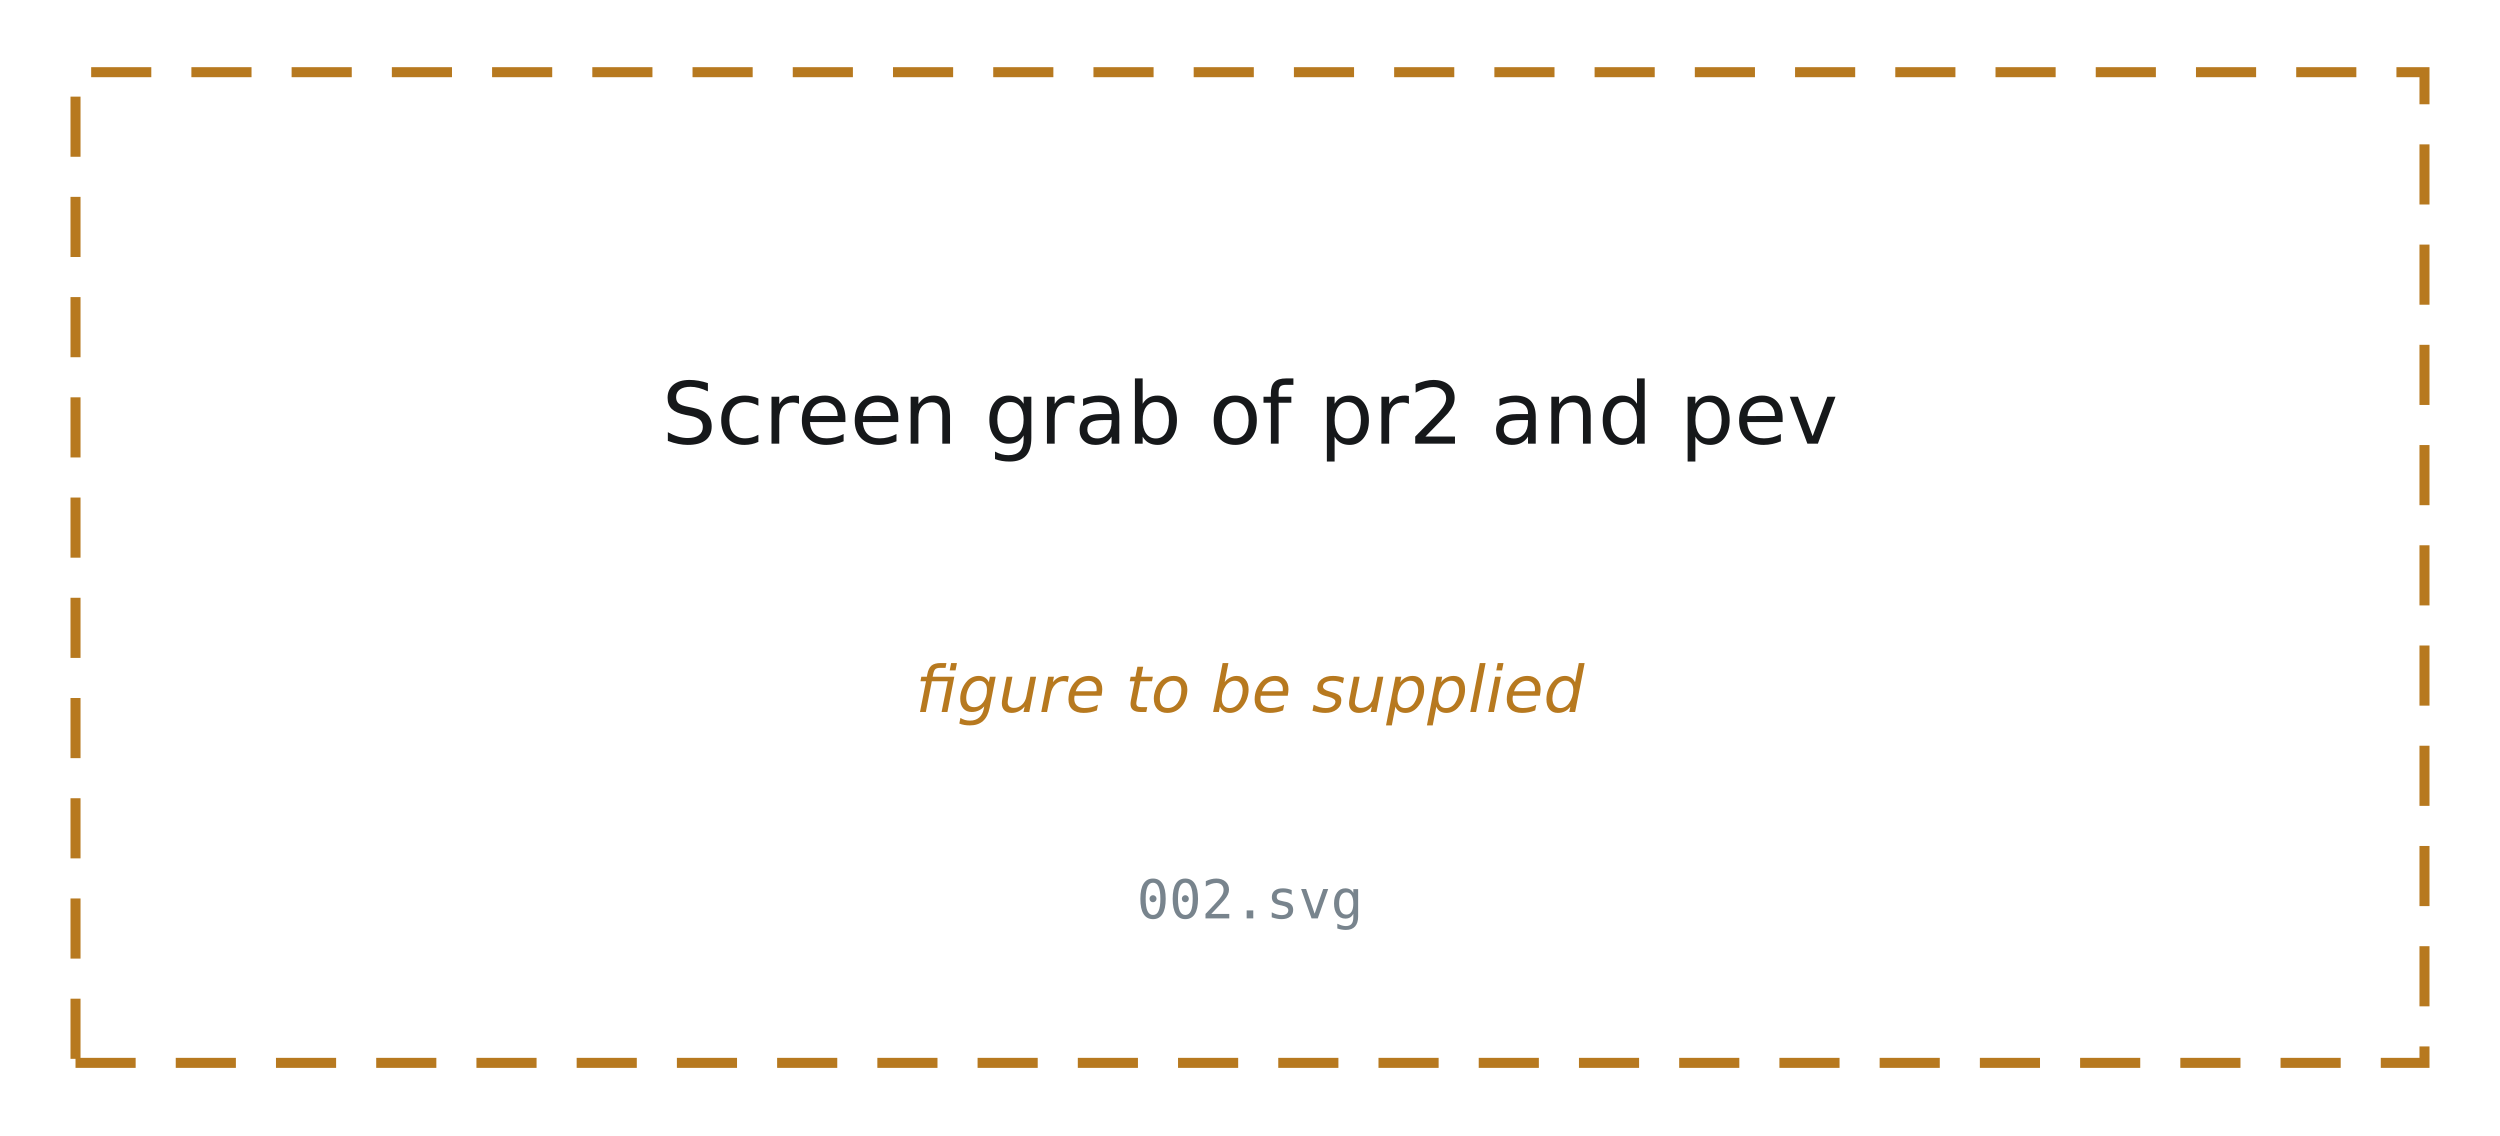
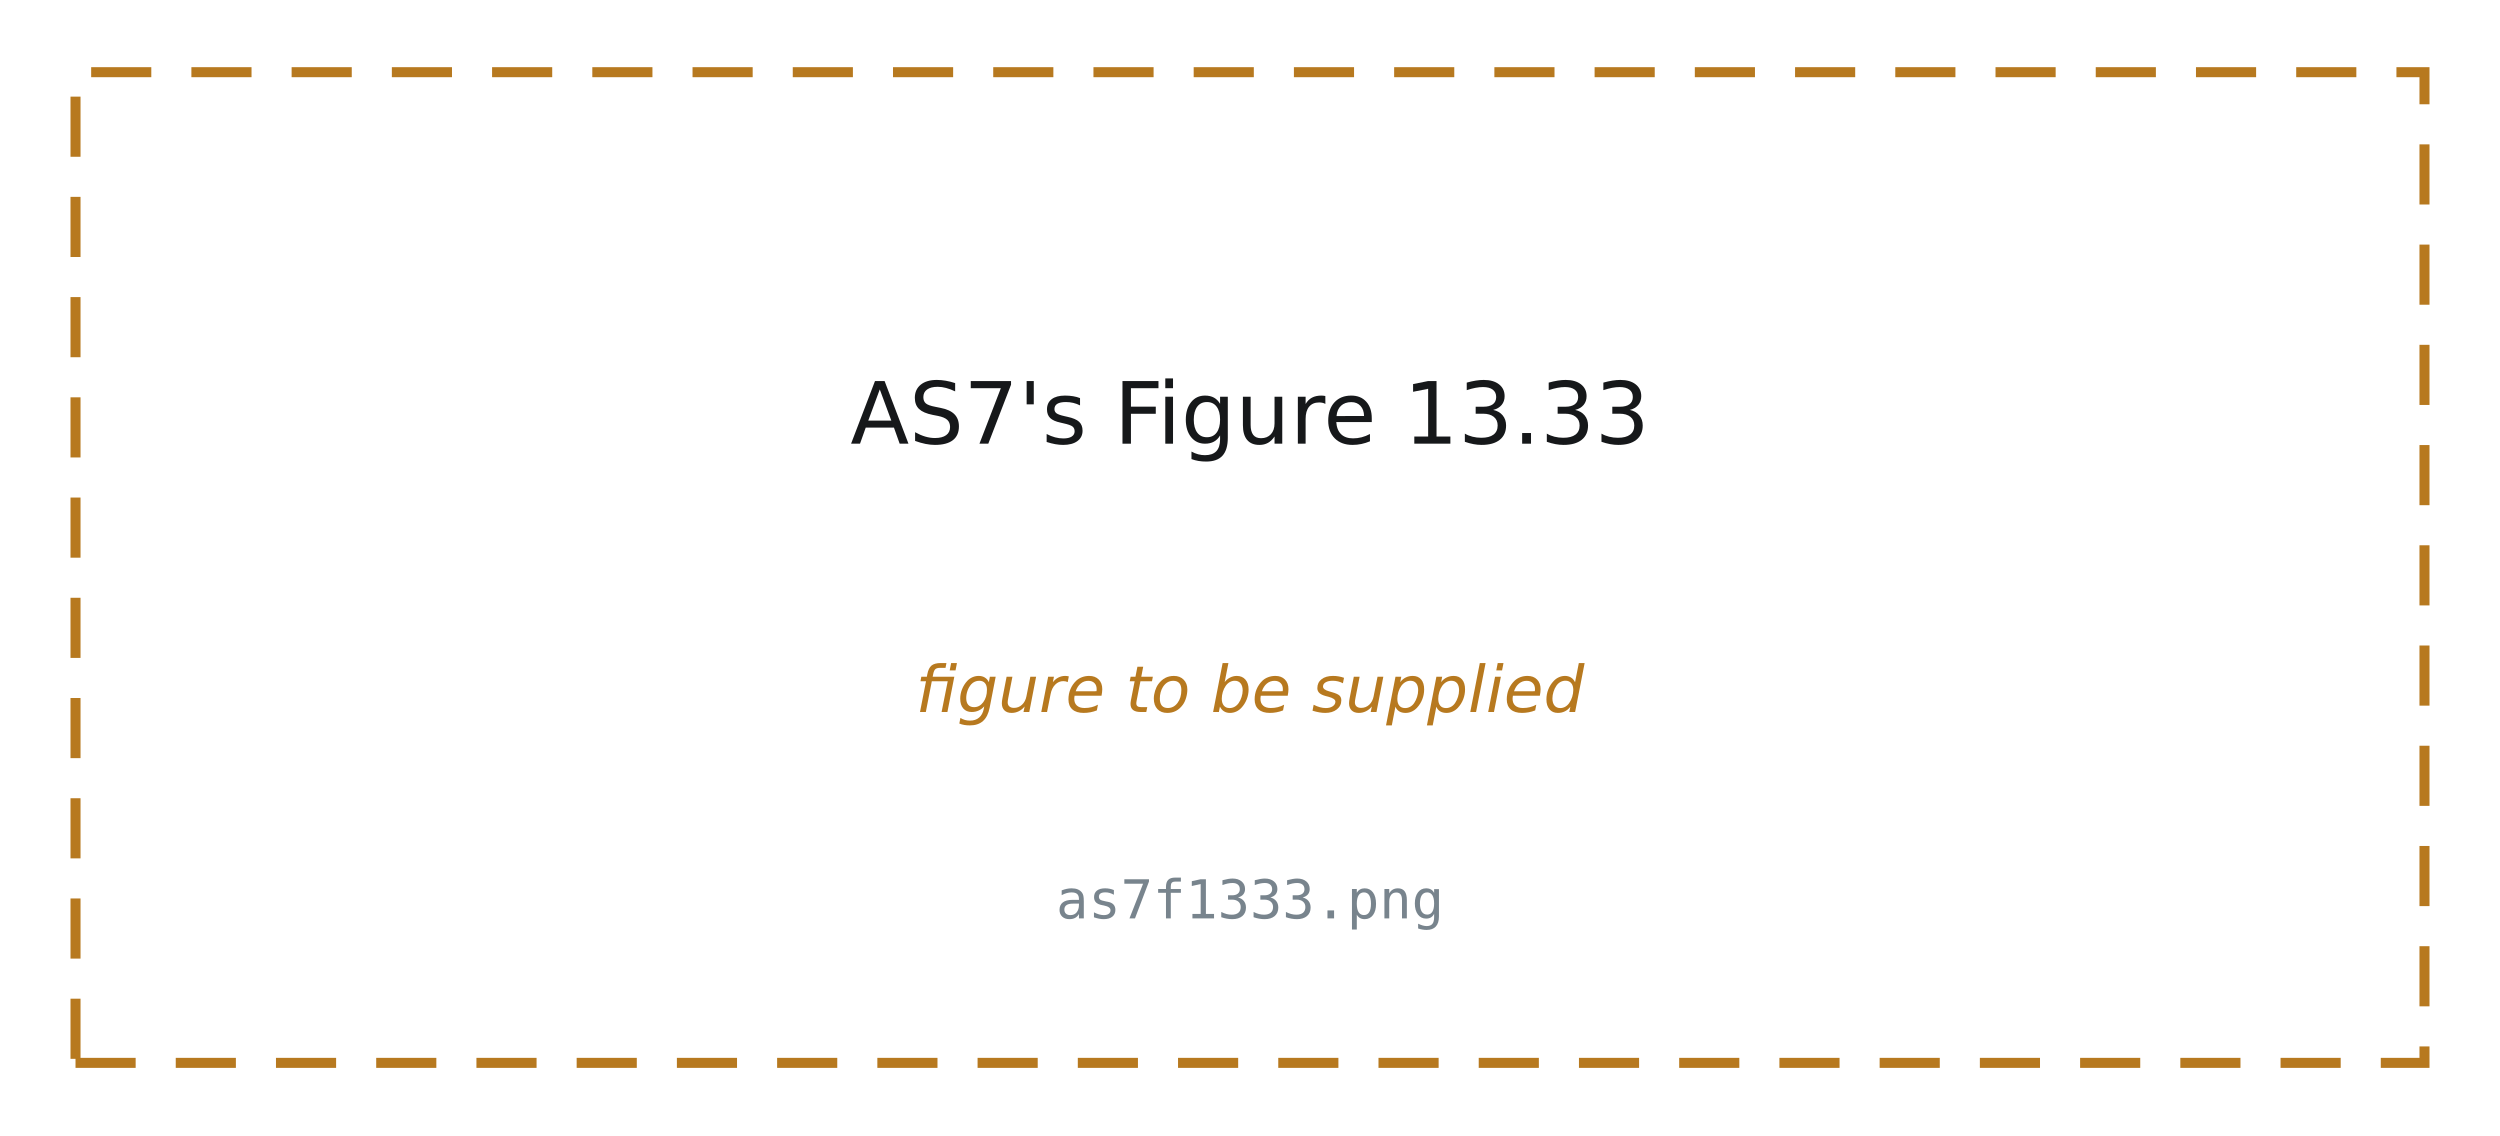
<svg xmlns="http://www.w3.org/2000/svg" xmlns:xlink="http://www.w3.org/1999/xlink" width="349.2pt" height="158.544pt" viewBox="0 0 349.2 158.544" version="1.1">
  <defs>
    <style type="text/css">*{stroke-linejoin: round; stroke-linecap: butt}</style>
  </defs>
  <g id="figure_1">
    <g id="patch_1">
      <path d="M 0 158.544  L 349.2 158.544  L 349.2 0  L 0 0  L 0 158.544  z " style="fill: none" />
    </g>
    <g id="axes_1">
      <g id="patch_2">
-         <path d="M 10.548 148.461  L 338.652 148.461  L 338.652 10.083  L 10.548 10.083  L 10.548 148.461  z " clip-path="url(#pfcc9390177)" style="fill: none; stroke-dasharray: 8.4,5.6; stroke-dashoffset: 0; stroke: #b7791f; stroke-width: 1.4; stroke-linejoin: miter" />
+         <path d="M 10.548 148.461  L 338.652 148.461  L 338.652 10.083  L 10.548 10.083  L 10.548 148.461  z " clip-path="url(#p3599f8d416)" style="fill: none; stroke-dasharray: 8.4,5.6; stroke-dashoffset: 0; stroke: #b7791f; stroke-width: 1.4; stroke-linejoin: miter" />
      </g>
      <g id="text_1">
-         <g style="fill: #16181a" transform="translate(92.45812 61.97472) scale(0.12 -0.12)">
+         <g style="fill: #16181a" transform="translate(118.785 61.97472) scale(0.12 -0.12)">
          <defs>
+             <path id="DejaVuSans-24" d="M 2188 4044  L 1331 1722  L 3047 1722  L 2188 4044  z M 1831 4666  L 2547 4666  L 4325 0  L 3669 0  L 3244 1197  L 1141 1197  L 716 0  L 50 0  L 1831 4666  z " transform="scale(0.015625)" />
            <path id="DejaVuSans-36" d="M 3425 4513  L 3425 3897  Q 3066 4069 2747 4153  Q 2428 4238 2131 4238  Q 1616 4238 1336 4038  Q 1056 3838 1056 3469  Q 1056 3159 1242 3001  Q 1428 2844 1947 2747  L 2328 2669  Q 3034 2534 3370 2195  Q 3706 1856 3706 1288  Q 3706 609 3251 259  Q 2797 -91 1919 -91  Q 1588 -91 1214 -16  Q 841 59 441 206  L 441 856  Q 825 641 1194 531  Q 1563 422 1919 422  Q 2459 422 2753 634  Q 3047 847 3047 1241  Q 3047 1584 2836 1778  Q 2625 1972 2144 2069  L 1759 2144  Q 1053 2284 737 2584  Q 422 2884 422 3419  Q 422 4038 858 4394  Q 1294 4750 2059 4750  Q 2388 4750 2728 4690  Q 3069 4631 3425 4513  z " transform="scale(0.015625)" />
-             <path id="DejaVuSans-46" d="M 3122 3366  L 3122 2828  Q 2878 2963 2633 3030  Q 2388 3097 2138 3097  Q 1578 3097 1268 2742  Q 959 2388 959 1747  Q 959 1106 1268 751  Q 1578 397 2138 397  Q 2388 397 2633 464  Q 2878 531 3122 666  L 3122 134  Q 2881 22 2623 -34  Q 2366 -91 2075 -91  Q 1284 -91 818 406  Q 353 903 353 1747  Q 353 2603 823 3093  Q 1294 3584 2113 3584  Q 2378 3584 2631 3529  Q 2884 3475 3122 3366  z " transform="scale(0.015625)" />
+             <path id="DejaVuSans-1a" d="M 525 4666  L 3525 4666  L 3525 4397  L 1831 0  L 1172 0  L 2766 4134  L 525 4134  L 525 4666  z " transform="scale(0.015625)" />
+             <path id="DejaVuSans-a" d="M 1147 4666  L 1147 2931  L 616 2931  L 616 4666  L 1147 4666  z " transform="scale(0.015625)" />
+             <path id="DejaVuSans-56" d="M 2834 3397  L 2834 2853  Q 2591 2978 2328 3040  Q 2066 3103 1784 3103  Q 1356 3103 1142 2972  Q 928 2841 928 2578  Q 928 2378 1081 2264  Q 1234 2150 1697 2047  L 1894 2003  Q 2506 1872 2764 1633  Q 3022 1394 3022 966  Q 3022 478 2636 193  Q 2250 -91 1575 -91  Q 1294 -91 989 -36  Q 684 19 347 128  L 347 722  Q 666 556 975 473  Q 1284 391 1588 391  Q 1994 391 2212 530  Q 2431 669 2431 922  Q 2431 1156 2273 1281  Q 2116 1406 1581 1522  L 1381 1569  Q 847 1681 609 1914  Q 372 2147 372 2553  Q 372 3047 722 3315  Q 1072 3584 1716 3584  Q 2034 3584 2315 3537  Q 2597 3491 2834 3397  z " transform="scale(0.015625)" />
+             <path id="DejaVuSans-3" transform="scale(0.015625)" />
+             <path id="DejaVuSans-29" d="M 628 4666  L 3309 4666  L 3309 4134  L 1259 4134  L 1259 2759  L 3109 2759  L 3109 2228  L 1259 2228  L 1259 0  L 628 0  L 628 4666  z " transform="scale(0.015625)" />
+             <path id="DejaVuSans-4c" d="M 603 3500  L 1178 3500  L 1178 0  L 603 0  L 603 3500  z M 603 4863  L 1178 4863  L 1178 4134  L 603 4134  L 603 4863  z " transform="scale(0.015625)" />
+             <path id="DejaVuSans-4a" d="M 2906 1791  Q 2906 2416 2648 2759  Q 2391 3103 1925 3103  Q 1463 3103 1205 2759  Q 947 2416 947 1791  Q 947 1169 1205 825  Q 1463 481 1925 481  Q 2391 481 2648 825  Q 2906 1169 2906 1791  z M 3481 434  Q 3481 -459 3084 -895  Q 2688 -1331 1869 -1331  Q 1566 -1331 1297 -1286  Q 1028 -1241 775 -1147  L 775 -588  Q 1028 -725 1275 -790  Q 1522 -856 1778 -856  Q 2344 -856 2625 -561  Q 2906 -266 2906 331  L 2906 616  Q 2728 306 2450 153  Q 2172 0 1784 0  Q 1141 0 747 490  Q 353 981 353 1791  Q 353 2603 747 3093  Q 1141 3584 1784 3584  Q 2172 3584 2450 3431  Q 2728 3278 2906 2969  L 2906 3500  L 3481 3500  L 3481 434  z " transform="scale(0.015625)" />
+             <path id="DejaVuSans-58" d="M 544 1381  L 544 3500  L 1119 3500  L 1119 1403  Q 1119 906 1312 657  Q 1506 409 1894 409  Q 2359 409 2629 706  Q 2900 1003 2900 1516  L 2900 3500  L 3475 3500  L 3475 0  L 2900 0  L 2900 538  Q 2691 219 2414 64  Q 2138 -91 1772 -91  Q 1169 -91 856 284  Q 544 659 544 1381  z M 1991 3584  L 1991 3584  z " transform="scale(0.015625)" />
            <path id="DejaVuSans-55" d="M 2631 2963  Q 2534 3019 2420 3045  Q 2306 3072 2169 3072  Q 1681 3072 1420 2755  Q 1159 2438 1159 1844  L 1159 0  L 581 0  L 581 3500  L 1159 3500  L 1159 2956  Q 1341 3275 1631 3429  Q 1922 3584 2338 3584  Q 2397 3584 2469 3576  Q 2541 3569 2628 3553  L 2631 2963  z " transform="scale(0.015625)" />
            <path id="DejaVuSans-48" d="M 3597 1894  L 3597 1613  L 953 1613  Q 991 1019 1311 708  Q 1631 397 2203 397  Q 2534 397 2845 478  Q 3156 559 3463 722  L 3463 178  Q 3153 47 2828 -22  Q 2503 -91 2169 -91  Q 1331 -91 842 396  Q 353 884 353 1716  Q 353 2575 817 3079  Q 1281 3584 2069 3584  Q 2775 3584 3186 3129  Q 3597 2675 3597 1894  z M 3022 2063  Q 3016 2534 2758 2815  Q 2500 3097 2075 3097  Q 1594 3097 1305 2825  Q 1016 2553 972 2059  L 3022 2063  z " transform="scale(0.015625)" />
-             <path id="DejaVuSans-51" d="M 3513 2113  L 3513 0  L 2938 0  L 2938 2094  Q 2938 2591 2744 2837  Q 2550 3084 2163 3084  Q 1697 3084 1428 2787  Q 1159 2491 1159 1978  L 1159 0  L 581 0  L 581 3500  L 1159 3500  L 1159 2956  Q 1366 3272 1645 3428  Q 1925 3584 2291 3584  Q 2894 3584 3203 3211  Q 3513 2838 3513 2113  z " transform="scale(0.015625)" />
-             <path id="DejaVuSans-3" transform="scale(0.015625)" />
-             <path id="DejaVuSans-4a" d="M 2906 1791  Q 2906 2416 2648 2759  Q 2391 3103 1925 3103  Q 1463 3103 1205 2759  Q 947 2416 947 1791  Q 947 1169 1205 825  Q 1463 481 1925 481  Q 2391 481 2648 825  Q 2906 1169 2906 1791  z M 3481 434  Q 3481 -459 3084 -895  Q 2688 -1331 1869 -1331  Q 1566 -1331 1297 -1286  Q 1028 -1241 775 -1147  L 775 -588  Q 1028 -725 1275 -790  Q 1522 -856 1778 -856  Q 2344 -856 2625 -561  Q 2906 -266 2906 331  L 2906 616  Q 2728 306 2450 153  Q 2172 0 1784 0  Q 1141 0 747 490  Q 353 981 353 1791  Q 353 2603 747 3093  Q 1141 3584 1784 3584  Q 2172 3584 2450 3431  Q 2728 3278 2906 2969  L 2906 3500  L 3481 3500  L 3481 434  z " transform="scale(0.015625)" />
-             <path id="DejaVuSans-44" d="M 2194 1759  Q 1497 1759 1228 1600  Q 959 1441 959 1056  Q 959 750 1161 570  Q 1363 391 1709 391  Q 2188 391 2477 730  Q 2766 1069 2766 1631  L 2766 1759  L 2194 1759  z M 3341 1997  L 3341 0  L 2766 0  L 2766 531  Q 2569 213 2275 61  Q 1981 -91 1556 -91  Q 1019 -91 701 211  Q 384 513 384 1019  Q 384 1609 779 1909  Q 1175 2209 1959 2209  L 2766 2209  L 2766 2266  Q 2766 2663 2505 2880  Q 2244 3097 1772 3097  Q 1472 3097 1187 3025  Q 903 2953 641 2809  L 641 3341  Q 956 3463 1253 3523  Q 1550 3584 1831 3584  Q 2591 3584 2966 3190  Q 3341 2797 3341 1997  z " transform="scale(0.015625)" />
-             <path id="DejaVuSans-45" d="M 3116 1747  Q 3116 2381 2855 2742  Q 2594 3103 2138 3103  Q 1681 3103 1420 2742  Q 1159 2381 1159 1747  Q 1159 1113 1420 752  Q 1681 391 2138 391  Q 2594 391 2855 752  Q 3116 1113 3116 1747  z M 1159 2969  Q 1341 3281 1617 3432  Q 1894 3584 2278 3584  Q 2916 3584 3314 3078  Q 3713 2572 3713 1747  Q 3713 922 3314 415  Q 2916 -91 2278 -91  Q 1894 -91 1617 61  Q 1341 213 1159 525  L 1159 0  L 581 0  L 581 4863  L 1159 4863  L 1159 2969  z " transform="scale(0.015625)" />
-             <path id="DejaVuSans-52" d="M 1959 3097  Q 1497 3097 1228 2736  Q 959 2375 959 1747  Q 959 1119 1226 758  Q 1494 397 1959 397  Q 2419 397 2687 759  Q 2956 1122 2956 1747  Q 2956 2369 2687 2733  Q 2419 3097 1959 3097  z M 1959 3584  Q 2709 3584 3137 3096  Q 3566 2609 3566 1747  Q 3566 888 3137 398  Q 2709 -91 1959 -91  Q 1206 -91 779 398  Q 353 888 353 1747  Q 353 2609 779 3096  Q 1206 3584 1959 3584  z " transform="scale(0.015625)" />
-             <path id="DejaVuSans-49" d="M 2375 4863  L 2375 4384  L 1825 4384  Q 1516 4384 1395 4259  Q 1275 4134 1275 3809  L 1275 3500  L 2222 3500  L 2222 3053  L 1275 3053  L 1275 0  L 697 0  L 697 3053  L 147 3053  L 147 3500  L 697 3500  L 697 3744  Q 697 4328 969 4595  Q 1241 4863 1831 4863  L 2375 4863  z " transform="scale(0.015625)" />
-             <path id="DejaVuSans-53" d="M 1159 525  L 1159 -1331  L 581 -1331  L 581 3500  L 1159 3500  L 1159 2969  Q 1341 3281 1617 3432  Q 1894 3584 2278 3584  Q 2916 3584 3314 3078  Q 3713 2572 3713 1747  Q 3713 922 3314 415  Q 2916 -91 2278 -91  Q 1894 -91 1617 61  Q 1341 213 1159 525  z M 3116 1747  Q 3116 2381 2855 2742  Q 2594 3103 2138 3103  Q 1681 3103 1420 2742  Q 1159 2381 1159 1747  Q 1159 1113 1420 752  Q 1681 391 2138 391  Q 2594 391 2855 752  Q 3116 1113 3116 1747  z " transform="scale(0.015625)" />
-             <path id="DejaVuSans-15" d="M 1228 531  L 3431 531  L 3431 0  L 469 0  L 469 531  Q 828 903 1448 1529  Q 2069 2156 2228 2338  Q 2531 2678 2651 2914  Q 2772 3150 2772 3378  Q 2772 3750 2511 3984  Q 2250 4219 1831 4219  Q 1534 4219 1204 4116  Q 875 4013 500 3803  L 500 4441  Q 881 4594 1212 4672  Q 1544 4750 1819 4750  Q 2544 4750 2975 4387  Q 3406 4025 3406 3419  Q 3406 3131 3298 2873  Q 3191 2616 2906 2266  Q 2828 2175 2409 1742  Q 1991 1309 1228 531  z " transform="scale(0.015625)" />
-             <path id="DejaVuSans-47" d="M 2906 2969  L 2906 4863  L 3481 4863  L 3481 0  L 2906 0  L 2906 525  Q 2725 213 2448 61  Q 2172 -91 1784 -91  Q 1150 -91 751 415  Q 353 922 353 1747  Q 353 2572 751 3078  Q 1150 3584 1784 3584  Q 2172 3584 2448 3432  Q 2725 3281 2906 2969  z M 947 1747  Q 947 1113 1208 752  Q 1469 391 1925 391  Q 2381 391 2643 752  Q 2906 1113 2906 1747  Q 2906 2381 2643 2742  Q 2381 3103 1925 3103  Q 1469 3103 1208 2742  Q 947 2381 947 1747  z " transform="scale(0.015625)" />
-             <path id="DejaVuSans-59" d="M 191 3500  L 800 3500  L 1894 563  L 2988 3500  L 3597 3500  L 2284 0  L 1503 0  L 191 3500  z " transform="scale(0.015625)" />
+             <path id="DejaVuSans-14" d="M 794 531  L 1825 531  L 1825 4091  L 703 3866  L 703 4441  L 1819 4666  L 2450 4666  L 2450 531  L 3481 531  L 3481 0  L 794 0  L 794 531  z " transform="scale(0.015625)" />
+             <path id="DejaVuSans-16" d="M 2597 2516  Q 3050 2419 3304 2112  Q 3559 1806 3559 1356  Q 3559 666 3084 287  Q 2609 -91 1734 -91  Q 1441 -91 1130 -33  Q 819 25 488 141  L 488 750  Q 750 597 1062 519  Q 1375 441 1716 441  Q 2309 441 2620 675  Q 2931 909 2931 1356  Q 2931 1769 2642 2001  Q 2353 2234 1838 2234  L 1294 2234  L 1294 2753  L 1863 2753  Q 2328 2753 2575 2939  Q 2822 3125 2822 3475  Q 2822 3834 2567 4026  Q 2313 4219 1838 4219  Q 1578 4219 1281 4162  Q 984 4106 628 3988  L 628 4550  Q 988 4650 1302 4700  Q 1616 4750 1894 4750  Q 2613 4750 3031 4423  Q 3450 4097 3450 3541  Q 3450 3153 3228 2886  Q 3006 2619 2597 2516  z " transform="scale(0.015625)" />
+             <path id="DejaVuSans-11" d="M 684 794  L 1344 794  L 1344 0  L 684 0  L 684 794  z " transform="scale(0.015625)" />
          </defs>
-           <use xlink:href="#DejaVuSans-36" />
-           <use xlink:href="#DejaVuSans-46" transform="translate(63.48438 0)" />
-           <use xlink:href="#DejaVuSans-55" transform="translate(118.4688 0)" />
-           <use xlink:href="#DejaVuSans-48" transform="translate(157.375 0)" />
-           <use xlink:href="#DejaVuSans-48" transform="translate(218.9062 0)" />
-           <use xlink:href="#DejaVuSans-51" transform="translate(280.4375 0)" />
-           <use xlink:href="#DejaVuSans-3" transform="translate(343.8125 0)" />
-           <use xlink:href="#DejaVuSans-4a" transform="translate(375.5938 0)" />
-           <use xlink:href="#DejaVuSans-55" transform="translate(439.0781 0)" />
-           <use xlink:href="#DejaVuSans-44" transform="translate(480.1875 0)" />
-           <use xlink:href="#DejaVuSans-45" transform="translate(541.4688 0)" />
-           <use xlink:href="#DejaVuSans-3" transform="translate(604.9531 0)" />
-           <use xlink:href="#DejaVuSans-52" transform="translate(636.7344 0)" />
-           <use xlink:href="#DejaVuSans-49" transform="translate(697.9219 0)" />
-           <use xlink:href="#DejaVuSans-3" transform="translate(733.125 0)" />
-           <use xlink:href="#DejaVuSans-53" transform="translate(764.9062 0)" />
-           <use xlink:href="#DejaVuSans-55" transform="translate(828.3906 0)" />
-           <use xlink:href="#DejaVuSans-15" transform="translate(869.5 0)" />
-           <use xlink:href="#DejaVuSans-3" transform="translate(933.125 0)" />
-           <use xlink:href="#DejaVuSans-44" transform="translate(964.9062 0)" />
-           <use xlink:href="#DejaVuSans-51" transform="translate(1026.188 0)" />
-           <use xlink:href="#DejaVuSans-47" transform="translate(1089.562 0)" />
-           <use xlink:href="#DejaVuSans-3" transform="translate(1153.047 0)" />
-           <use xlink:href="#DejaVuSans-53" transform="translate(1184.828 0)" />
-           <use xlink:href="#DejaVuSans-48" transform="translate(1248.312 0)" />
-           <use xlink:href="#DejaVuSans-59" transform="translate(1309.844 0)" />
+           <use xlink:href="#DejaVuSans-24" />
+           <use xlink:href="#DejaVuSans-36" transform="translate(68.40625 0)" />
+           <use xlink:href="#DejaVuSans-1a" transform="translate(131.8906 0)" />
+           <use xlink:href="#DejaVuSans-a" transform="translate(195.5156 0)" />
+           <use xlink:href="#DejaVuSans-56" transform="translate(223 0)" />
+           <use xlink:href="#DejaVuSans-3" transform="translate(275.0938 0)" />
+           <use xlink:href="#DejaVuSans-29" transform="translate(306.875 0)" />
+           <use xlink:href="#DejaVuSans-4c" transform="translate(357.1094 0)" />
+           <use xlink:href="#DejaVuSans-4a" transform="translate(384.8906 0)" />
+           <use xlink:href="#DejaVuSans-58" transform="translate(448.375 0)" />
+           <use xlink:href="#DejaVuSans-55" transform="translate(511.75 0)" />
+           <use xlink:href="#DejaVuSans-48" transform="translate(550.6562 0)" />
+           <use xlink:href="#DejaVuSans-3" transform="translate(612.1875 0)" />
+           <use xlink:href="#DejaVuSans-14" transform="translate(643.9688 0)" />
+           <use xlink:href="#DejaVuSans-16" transform="translate(707.5938 0)" />
+           <use xlink:href="#DejaVuSans-11" transform="translate(771.2188 0)" />
+           <use xlink:href="#DejaVuSans-16" transform="translate(803 0)" />
+           <use xlink:href="#DejaVuSans-16" transform="translate(866.625 0)" />
        </g>
      </g>
      <g id="text_2">
        <g style="fill: #b7791f" transform="translate(127.8963 99.45216) scale(0.09 -0.09)">
          <defs>
            <path id="DejaVuSans-Oblique-127c" d="M 3525 4863  L 4103 4863  L 3963 4134  L 3384 4134  L 3525 4863  z M 3059 4863  L 2969 4384  L 2419 4384  Q 2106 4384 1964 4261  Q 1822 4138 1753 3809  L 1691 3500  L 3841 3500  L 3156 0  L 2578 0  L 3188 3056  L 1606 3056  L 1013 0  L 434 0  L 1031 3053  L 481 3053  L 563 3500  L 1113 3500  L 1159 3744  Q 1278 4363 1575 4613  Q 1875 4863 2516 4863  L 3059 4863  z " transform="scale(0.015625)" />
            <path id="DejaVuSans-Oblique-4a" d="M 3816 3500  L 3219 434  Q 3047 -456 2561 -893  Q 2075 -1331 1253 -1331  Q 950 -1331 690 -1286  Q 431 -1241 206 -1147  L 313 -588  Q 525 -725 762 -790  Q 1000 -856 1269 -856  Q 1816 -856 2167 -557  Q 2519 -259 2631 300  L 2681 563  Q 2441 288 2122 144  Q 1803 0 1434 0  Q 903 0 598 351  Q 294 703 294 1319  Q 294 1803 478 2267  Q 663 2731 997 3091  Q 1219 3328 1514 3456  Q 1809 3584 2131 3584  Q 2484 3584 2746 3420  Q 3009 3256 3138 2956  L 3238 3500  L 3816 3500  z M 2950 2216  Q 2950 2641 2750 2872  Q 2550 3103 2181 3103  Q 1953 3103 1747 3012  Q 1541 2922 1394 2759  Q 1156 2491 1023 2127  Q 891 1763 891 1375  Q 891 944 1092 712  Q 1294 481 1672 481  Q 2219 481 2584 976  Q 2950 1472 2950 2216  z " transform="scale(0.015625)" />
            <path id="DejaVuSans-Oblique-58" d="M 428 1388  L 838 3500  L 1416 3500  L 1006 1409  Q 975 1256 961 1147  Q 947 1038 947 966  Q 947 700 1109 554  Q 1272 409 1569 409  Q 2031 409 2368 721  Q 2706 1034 2809 1563  L 3194 3500  L 3769 3500  L 3091 0  L 2516 0  L 2631 550  Q 2388 244 2052 76  Q 1716 -91 1338 -91  Q 878 -91 622 161  Q 366 413 366 863  Q 366 956 381 1097  Q 397 1238 428 1388  z " transform="scale(0.015625)" />
            <path id="DejaVuSans-Oblique-55" d="M 2853 2969  Q 2766 3016 2653 3041  Q 2541 3066 2413 3066  Q 1953 3066 1609 2717  Q 1266 2369 1153 1784  L 800 0  L 225 0  L 909 3500  L 1484 3500  L 1375 2956  Q 1603 3259 1920 3421  Q 2238 3584 2597 3584  Q 2691 3584 2781 3573  Q 2872 3563 2963 3538  L 2853 2969  z " transform="scale(0.015625)" />
            <path id="DejaVuSans-Oblique-48" d="M 3078 2063  Q 3088 2113 3092 2166  Q 3097 2219 3097 2272  Q 3097 2653 2873 2875  Q 2650 3097 2266 3097  Q 1838 3097 1509 2826  Q 1181 2556 1013 2059  L 3078 2063  z M 3578 1613  L 903 1613  Q 884 1494 878 1425  Q 872 1356 872 1306  Q 872 872 1139 634  Q 1406 397 1894 397  Q 2269 397 2603 481  Q 2938 566 3225 728  L 3116 159  Q 2806 34 2476 -28  Q 2147 -91 1806 -91  Q 1078 -91 686 257  Q 294 606 294 1247  Q 294 1794 489 2264  Q 684 2734 1063 3103  Q 1306 3334 1642 3459  Q 1978 3584 2356 3584  Q 2950 3584 3301 3228  Q 3653 2872 3653 2272  Q 3653 2128 3634 1964  Q 3616 1800 3578 1613  z " transform="scale(0.015625)" />
            <path id="DejaVuSans-Oblique-3" transform="scale(0.015625)" />
            <path id="DejaVuSans-Oblique-57" d="M 2706 3500  L 2619 3053  L 1472 3053  L 1100 1153  Q 1081 1047 1072 975  Q 1063 903 1063 863  Q 1063 663 1183 572  Q 1303 481 1569 481  L 2150 481  L 2053 0  L 1503 0  Q 991 0 739 200  Q 488 400 488 806  Q 488 878 497 964  Q 506 1050 525 1153  L 897 3053  L 409 3053  L 500 3500  L 978 3500  L 1172 4494  L 1747 4494  L 1556 3500  L 2706 3500  z " transform="scale(0.015625)" />
            <path id="DejaVuSans-Oblique-52" d="M 1625 -91  Q 1009 -91 651 289  Q 294 669 294 1325  Q 294 1706 417 2101  Q 541 2497 738 2766  Q 1047 3184 1428 3384  Q 1809 3584 2291 3584  Q 2888 3584 3255 3212  Q 3622 2841 3622 2241  Q 3622 1825 3500 1412  Q 3378 1000 3181 728  Q 2875 309 2494 109  Q 2113 -91 1625 -91  z M 891 1344  Q 891 869 1089 633  Q 1288 397 1691 397  Q 2269 397 2648 901  Q 3028 1406 3028 2181  Q 3028 2634 2825 2865  Q 2622 3097 2228 3097  Q 1903 3097 1650 2945  Q 1397 2794 1197 2484  Q 1050 2253 970 1956  Q 891 1659 891 1344  z " transform="scale(0.015625)" />
            <path id="DejaVuSans-Oblique-45" d="M 3169 2138  Q 3169 2591 2961 2847  Q 2753 3103 2388 3103  Q 2122 3103 1889 2973  Q 1656 2844 1484 2597  Q 1303 2338 1198 1995  Q 1094 1653 1094 1313  Q 1094 881 1298 636  Q 1503 391 1863 391  Q 2134 391 2365 517  Q 2597 644 2772 891  Q 2950 1147 3059 1487  Q 3169 1828 3169 2138  z M 1381 2969  Q 1594 3256 1914 3420  Q 2234 3584 2584 3584  Q 3122 3584 3439 3221  Q 3756 2859 3756 2241  Q 3756 1734 3570 1259  Q 3384 784 3041 416  Q 2816 172 2522 40  Q 2228 -91 1906 -91  Q 1566 -91 1316 65  Q 1066 222 909 531  L 806 0  L 231 0  L 1178 4863  L 1753 4863  L 1381 2969  z " transform="scale(0.015625)" />
            <path id="DejaVuSans-Oblique-56" d="M 3200 3397  L 3091 2853  Q 2863 2978 2609 3040  Q 2356 3103 2088 3103  Q 1634 3103 1373 2948  Q 1113 2794 1113 2528  Q 1113 2219 1719 2053  Q 1766 2041 1788 2034  L 1972 1978  Q 2547 1819 2739 1644  Q 2931 1469 2931 1166  Q 2931 609 2489 259  Q 2047 -91 1331 -91  Q 1053 -91 747 -37  Q 441 16 72 128  L 184 722  Q 500 559 806 475  Q 1113 391 1394 391  Q 1816 391 2080 572  Q 2344 753 2344 1031  Q 2344 1331 1650 1516  L 1591 1531  L 1394 1581  Q 956 1697 753 1886  Q 550 2075 550 2369  Q 550 2928 970 3256  Q 1391 3584 2113 3584  Q 2397 3584 2667 3537  Q 2938 3491 3200 3397  z " transform="scale(0.015625)" />
            <path id="DejaVuSans-Oblique-53" d="M 3175 2156  Q 3175 2616 2975 2859  Q 2775 3103 2400 3103  Q 2144 3103 1911 2972  Q 1678 2841 1497 2591  Q 1319 2344 1212 1994  Q 1106 1644 1106 1300  Q 1106 863 1306 627  Q 1506 391 1875 391  Q 2147 391 2380 519  Q 2613 647 2778 891  Q 2956 1147 3065 1494  Q 3175 1841 3175 2156  z M 1394 2969  Q 1625 3272 1939 3428  Q 2253 3584 2638 3584  Q 3175 3584 3472 3232  Q 3769 2881 3769 2247  Q 3769 1728 3584 1258  Q 3400 788 3053 416  Q 2822 169 2531 39  Q 2241 -91 1919 -91  Q 1547 -91 1294 64  Q 1041 219 916 525  L 556 -1331  L -19 -1331  L 922 3500  L 1497 3500  L 1394 2969  z " transform="scale(0.015625)" />
            <path id="DejaVuSans-Oblique-4f" d="M 1172 4863  L 1747 4863  L 800 0  L 225 0  L 1172 4863  z " transform="scale(0.015625)" />
            <path id="DejaVuSans-Oblique-4c" d="M 1172 4863  L 1747 4863  L 1606 4134  L 1031 4134  L 1172 4863  z M 909 3500  L 1484 3500  L 800 0  L 225 0  L 909 3500  z " transform="scale(0.015625)" />
            <path id="DejaVuSans-Oblique-47" d="M 2675 525  Q 2444 222 2128 65  Q 1813 -91 1428 -91  Q 903 -91 598 267  Q 294 625 294 1247  Q 294 1766 478 2236  Q 663 2706 1013 3078  Q 1244 3325 1534 3454  Q 1825 3584 2144 3584  Q 2481 3584 2739 3421  Q 2997 3259 3138 2956  L 3513 4863  L 4091 4863  L 3144 0  L 2566 0  L 2675 525  z M 891 1350  Q 891 897 1095 644  Q 1300 391 1663 391  Q 1931 391 2161 520  Q 2391 650 2566 903  Q 2750 1166 2856 1509  Q 2963 1853 2963 2188  Q 2963 2622 2758 2865  Q 2553 3109 2194 3109  Q 1922 3109 1687 2981  Q 1453 2853 1288 2613  Q 1106 2353 998 2009  Q 891 1666 891 1350  z " transform="scale(0.015625)" />
          </defs>
          <use xlink:href="#DejaVuSans-Oblique-127c" />
          <use xlink:href="#DejaVuSans-Oblique-4a" transform="translate(64.59375 0)" />
          <use xlink:href="#DejaVuSans-Oblique-58" transform="translate(128.0781 0)" />
          <use xlink:href="#DejaVuSans-Oblique-55" transform="translate(191.4531 0)" />
          <use xlink:href="#DejaVuSans-Oblique-48" transform="translate(232.5625 0)" />
          <use xlink:href="#DejaVuSans-Oblique-3" transform="translate(294.0938 0)" />
          <use xlink:href="#DejaVuSans-Oblique-57" transform="translate(325.875 0)" />
          <use xlink:href="#DejaVuSans-Oblique-52" transform="translate(365.0781 0)" />
          <use xlink:href="#DejaVuSans-Oblique-3" transform="translate(426.2656 0)" />
          <use xlink:href="#DejaVuSans-Oblique-45" transform="translate(458.0469 0)" />
          <use xlink:href="#DejaVuSans-Oblique-48" transform="translate(521.5312 0)" />
          <use xlink:href="#DejaVuSans-Oblique-3" transform="translate(583.0625 0)" />
          <use xlink:href="#DejaVuSans-Oblique-56" transform="translate(614.8438 0)" />
          <use xlink:href="#DejaVuSans-Oblique-58" transform="translate(666.9375 0)" />
          <use xlink:href="#DejaVuSans-Oblique-53" transform="translate(730.3125 0)" />
          <use xlink:href="#DejaVuSans-Oblique-53" transform="translate(793.7969 0)" />
          <use xlink:href="#DejaVuSans-Oblique-4f" transform="translate(857.2812 0)" />
          <use xlink:href="#DejaVuSans-Oblique-4c" transform="translate(885.0625 0)" />
          <use xlink:href="#DejaVuSans-Oblique-48" transform="translate(912.8438 0)" />
          <use xlink:href="#DejaVuSans-Oblique-47" transform="translate(974.375 0)" />
        </g>
      </g>
      <g id="text_3">
-         <g style="fill: #78848d" transform="translate(158.7967 128.281) scale(0.075 -0.075)">
+         <g style="fill: #78848d" transform="translate(147.5086 128.281) scale(0.075 -0.075)">
          <defs>
-             <path id="DejaVuSansMono-13" d="M 1509 2344  Q 1509 2516 1629 2641  Q 1750 2766 1919 2766  Q 2094 2766 2219 2641  Q 2344 2516 2344 2344  Q 2344 2169 2220 2047  Q 2097 1925 1919 1925  Q 1744 1925 1626 2044  Q 1509 2163 1509 2344  z M 1925 4250  Q 1484 4250 1267 3775  Q 1050 3300 1050 2328  Q 1050 1359 1267 884  Q 1484 409 1925 409  Q 2369 409 2586 884  Q 2803 1359 2803 2328  Q 2803 3300 2586 3775  Q 2369 4250 1925 4250  z M 1925 4750  Q 2672 4750 3055 4137  Q 3438 3525 3438 2328  Q 3438 1134 3055 521  Q 2672 -91 1925 -91  Q 1178 -91 797 521  Q 416 1134 416 2328  Q 416 3525 797 4137  Q 1178 4750 1925 4750  z " transform="scale(0.015625)" />
-             <path id="DejaVuSansMono-15" d="M 1166 531  L 3309 531  L 3309 0  L 475 0  L 475 531  Q 1059 1147 1496 1619  Q 1934 2091 2100 2284  Q 2413 2666 2522 2902  Q 2631 3138 2631 3384  Q 2631 3775 2401 3997  Q 2172 4219 1772 4219  Q 1488 4219 1175 4116  Q 863 4013 513 3803  L 513 4441  Q 834 4594 1145 4672  Q 1456 4750 1759 4750  Q 2444 4750 2861 4386  Q 3278 4022 3278 3431  Q 3278 3131 3139 2831  Q 3000 2531 2688 2169  Q 2513 1966 2180 1606  Q 1847 1247 1166 531  z " transform="scale(0.015625)" />
+             <path id="DejaVuSansMono-44" d="M 2194 1759  L 2003 1759  Q 1500 1759 1245 1582  Q 991 1406 991 1056  Q 991 741 1181 566  Q 1372 391 1709 391  Q 2184 391 2456 720  Q 2728 1050 2731 1631  L 2731 1759  L 2194 1759  z M 3309 1997  L 3309 0  L 2731 0  L 2731 519  Q 2547 206 2267 57  Q 1988 -91 1588 -91  Q 1053 -91 734 211  Q 416 513 416 1019  Q 416 1603 808 1906  Q 1200 2209 1959 2209  L 2731 2209  L 2731 2300  Q 2728 2719 2518 2908  Q 2309 3097 1850 3097  Q 1556 3097 1256 3012  Q 956 2928 672 2766  L 672 3341  Q 991 3463 1283 3523  Q 1575 3584 1850 3584  Q 2284 3584 2592 3456  Q 2900 3328 3091 3072  Q 3209 2916 3259 2686  Q 3309 2456 3309 1997  z " transform="scale(0.015625)" />
+             <path id="DejaVuSansMono-56" d="M 3041 3378  L 3041 2816  Q 2794 2959 2544 3031  Q 2294 3103 2034 3103  Q 1644 3103 1451 2976  Q 1259 2850 1259 2591  Q 1259 2356 1403 2240  Q 1547 2125 2119 2016  L 2350 1972  Q 2778 1891 2998 1647  Q 3219 1403 3219 1013  Q 3219 494 2850 201  Q 2481 -91 1825 -91  Q 1566 -91 1281 -36  Q 997 19 666 128  L 666 722  Q 988 556 1281 473  Q 1575 391 1838 391  Q 2219 391 2428 545  Q 2638 700 2638 978  Q 2638 1378 1872 1531  L 1847 1538  L 1631 1581  Q 1134 1678 906 1908  Q 678 2138 678 2534  Q 678 3038 1018 3311  Q 1359 3584 1991 3584  Q 2272 3584 2531 3532  Q 2791 3481 3041 3378  z " transform="scale(0.015625)" />
+             <path id="DejaVuSansMono-1a" d="M 434 4666  L 3372 4666  L 3372 4397  L 1703 0  L 1044 0  L 2669 4134  L 434 4134  L 434 4666  z " transform="scale(0.015625)" />
+             <path id="DejaVuSansMono-49" d="M 3322 4863  L 3322 4384  L 2669 4384  Q 2359 4384 2239 4257  Q 2119 4131 2119 3809  L 2119 3500  L 3322 3500  L 3322 3053  L 2119 3053  L 2119 0  L 1544 0  L 1544 3053  L 609 3053  L 609 3500  L 1544 3500  L 1544 3744  Q 1544 4319 1808 4591  Q 2072 4863 2631 4863  L 3322 4863  z " transform="scale(0.015625)" />
+             <path id="DejaVuSansMono-14" d="M 844 531  L 1825 531  L 1825 4097  L 769 3859  L 769 4434  L 1819 4666  L 2450 4666  L 2450 531  L 3419 531  L 3419 0  L 844 0  L 844 531  z " transform="scale(0.015625)" />
+             <path id="DejaVuSansMono-16" d="M 2425 2497  Q 2884 2375 3128 2064  Q 3372 1753 3372 1288  Q 3372 644 2939 276  Q 2506 -91 1741 -91  Q 1419 -91 1084 -31  Q 750 28 428 141  L 428 769  Q 747 603 1056 522  Q 1366 441 1672 441  Q 2191 441 2469 675  Q 2747 909 2747 1350  Q 2747 1756 2469 1995  Q 2191 2234 1716 2234  L 1234 2234  L 1234 2753  L 1716 2753  Q 2150 2753 2394 2943  Q 2638 3134 2638 3475  Q 2638 3834 2411 4026  Q 2184 4219 1766 4219  Q 1488 4219 1191 4156  Q 894 4094 569 3969  L 569 4550  Q 947 4650 1242 4700  Q 1538 4750 1766 4750  Q 2447 4750 2855 4408  Q 3263 4066 3263 3500  Q 3263 3116 3048 2859  Q 2834 2603 2425 2497  z " transform="scale(0.015625)" />
            <path id="DejaVuSansMono-11" d="M 1528 953  L 2316 953  L 2316 0  L 1528 0  L 1528 953  z " transform="scale(0.015625)" />
-             <path id="DejaVuSansMono-56" d="M 3041 3378  L 3041 2816  Q 2794 2959 2544 3031  Q 2294 3103 2034 3103  Q 1644 3103 1451 2976  Q 1259 2850 1259 2591  Q 1259 2356 1403 2240  Q 1547 2125 2119 2016  L 2350 1972  Q 2778 1891 2998 1647  Q 3219 1403 3219 1013  Q 3219 494 2850 201  Q 2481 -91 1825 -91  Q 1566 -91 1281 -36  Q 997 19 666 128  L 666 722  Q 988 556 1281 473  Q 1575 391 1838 391  Q 2219 391 2428 545  Q 2638 700 2638 978  Q 2638 1378 1872 1531  L 1847 1538  L 1631 1581  Q 1134 1678 906 1908  Q 678 2138 678 2534  Q 678 3038 1018 3311  Q 1359 3584 1991 3584  Q 2272 3584 2531 3532  Q 2791 3481 3041 3378  z " transform="scale(0.015625)" />
-             <path id="DejaVuSansMono-59" d="M 313 3500  L 909 3500  L 1925 563  L 2944 3500  L 3541 3500  L 2297 0  L 1556 0  L 313 3500  z " transform="scale(0.015625)" />
+             <path id="DejaVuSansMono-53" d="M 1172 441  L 1172 -1331  L 594 -1331  L 594 3500  L 1172 3500  L 1172 3053  Q 1316 3313 1555 3448  Q 1794 3584 2106 3584  Q 2741 3584 3102 3093  Q 3463 2603 3463 1734  Q 3463 881 3100 395  Q 2738 -91 2106 -91  Q 1788 -91 1548 45  Q 1309 181 1172 441  z M 2859 1747  Q 2859 2416 2648 2756  Q 2438 3097 2022 3097  Q 1603 3097 1387 2755  Q 1172 2413 1172 1747  Q 1172 1084 1387 740  Q 1603 397 2022 397  Q 2438 397 2648 737  Q 2859 1078 2859 1747  z " transform="scale(0.015625)" />
+             <path id="DejaVuSansMono-51" d="M 3284 2169  L 3284 0  L 2706 0  L 2706 2169  Q 2706 2641 2540 2862  Q 2375 3084 2022 3084  Q 1619 3084 1401 2798  Q 1184 2513 1184 1978  L 1184 0  L 609 0  L 609 3500  L 1184 3500  L 1184 2975  Q 1338 3275 1600 3429  Q 1863 3584 2222 3584  Q 2756 3584 3020 3232  Q 3284 2881 3284 2169  z " transform="scale(0.015625)" />
            <path id="DejaVuSansMono-4a" d="M 2681 1778  Q 2681 2425 2470 2761  Q 2259 3097 1856 3097  Q 1434 3097 1212 2761  Q 991 2425 991 1778  Q 991 1131 1214 792  Q 1438 453 1863 453  Q 2259 453 2470 793  Q 2681 1134 2681 1778  z M 3256 225  Q 3256 -563 2884 -969  Q 2513 -1375 1791 -1375  Q 1553 -1375 1293 -1331  Q 1034 -1288 775 -1203  L 775 -634  Q 1081 -778 1331 -847  Q 1581 -916 1791 -916  Q 2256 -916 2468 -662  Q 2681 -409 2681 141  L 2681 166  L 2681 556  Q 2544 263 2306 119  Q 2069 -25 1728 -25  Q 1116 -25 750 465  Q 384 956 384 1778  Q 384 2603 750 3093  Q 1116 3584 1728 3584  Q 2066 3584 2300 3450  Q 2534 3316 2681 3034  L 2681 3488  L 3256 3488  L 3256 225  z " transform="scale(0.015625)" />
          </defs>
-           <use xlink:href="#DejaVuSansMono-13" />
-           <use xlink:href="#DejaVuSansMono-13" transform="translate(60.20312 0)" />
-           <use xlink:href="#DejaVuSansMono-15" transform="translate(120.4062 0)" />
-           <use xlink:href="#DejaVuSansMono-11" transform="translate(180.6094 0)" />
-           <use xlink:href="#DejaVuSansMono-56" transform="translate(240.8125 0)" />
-           <use xlink:href="#DejaVuSansMono-59" transform="translate(301.0156 0)" />
-           <use xlink:href="#DejaVuSansMono-4a" transform="translate(361.2188 0)" />
+           <use xlink:href="#DejaVuSansMono-44" />
+           <use xlink:href="#DejaVuSansMono-56" transform="translate(60.20312 0)" />
+           <use xlink:href="#DejaVuSansMono-1a" transform="translate(120.4062 0)" />
+           <use xlink:href="#DejaVuSansMono-49" transform="translate(180.6094 0)" />
+           <use xlink:href="#DejaVuSansMono-14" transform="translate(240.8125 0)" />
+           <use xlink:href="#DejaVuSansMono-16" transform="translate(301.0156 0)" />
+           <use xlink:href="#DejaVuSansMono-16" transform="translate(361.2188 0)" />
+           <use xlink:href="#DejaVuSansMono-16" transform="translate(421.4219 0)" />
+           <use xlink:href="#DejaVuSansMono-11" transform="translate(481.625 0)" />
+           <use xlink:href="#DejaVuSansMono-53" transform="translate(541.8281 0)" />
+           <use xlink:href="#DejaVuSansMono-51" transform="translate(602.0312 0)" />
+           <use xlink:href="#DejaVuSansMono-4a" transform="translate(662.2344 0)" />
        </g>
      </g>
    </g>
  </g>
  <defs>
-     <clipPath id="pfcc9390177">
+     <clipPath id="p3599f8d416">
      <rect x="7.2" y="7.2" width="334.8" height="144.144" />
    </clipPath>
  </defs>
</svg>
